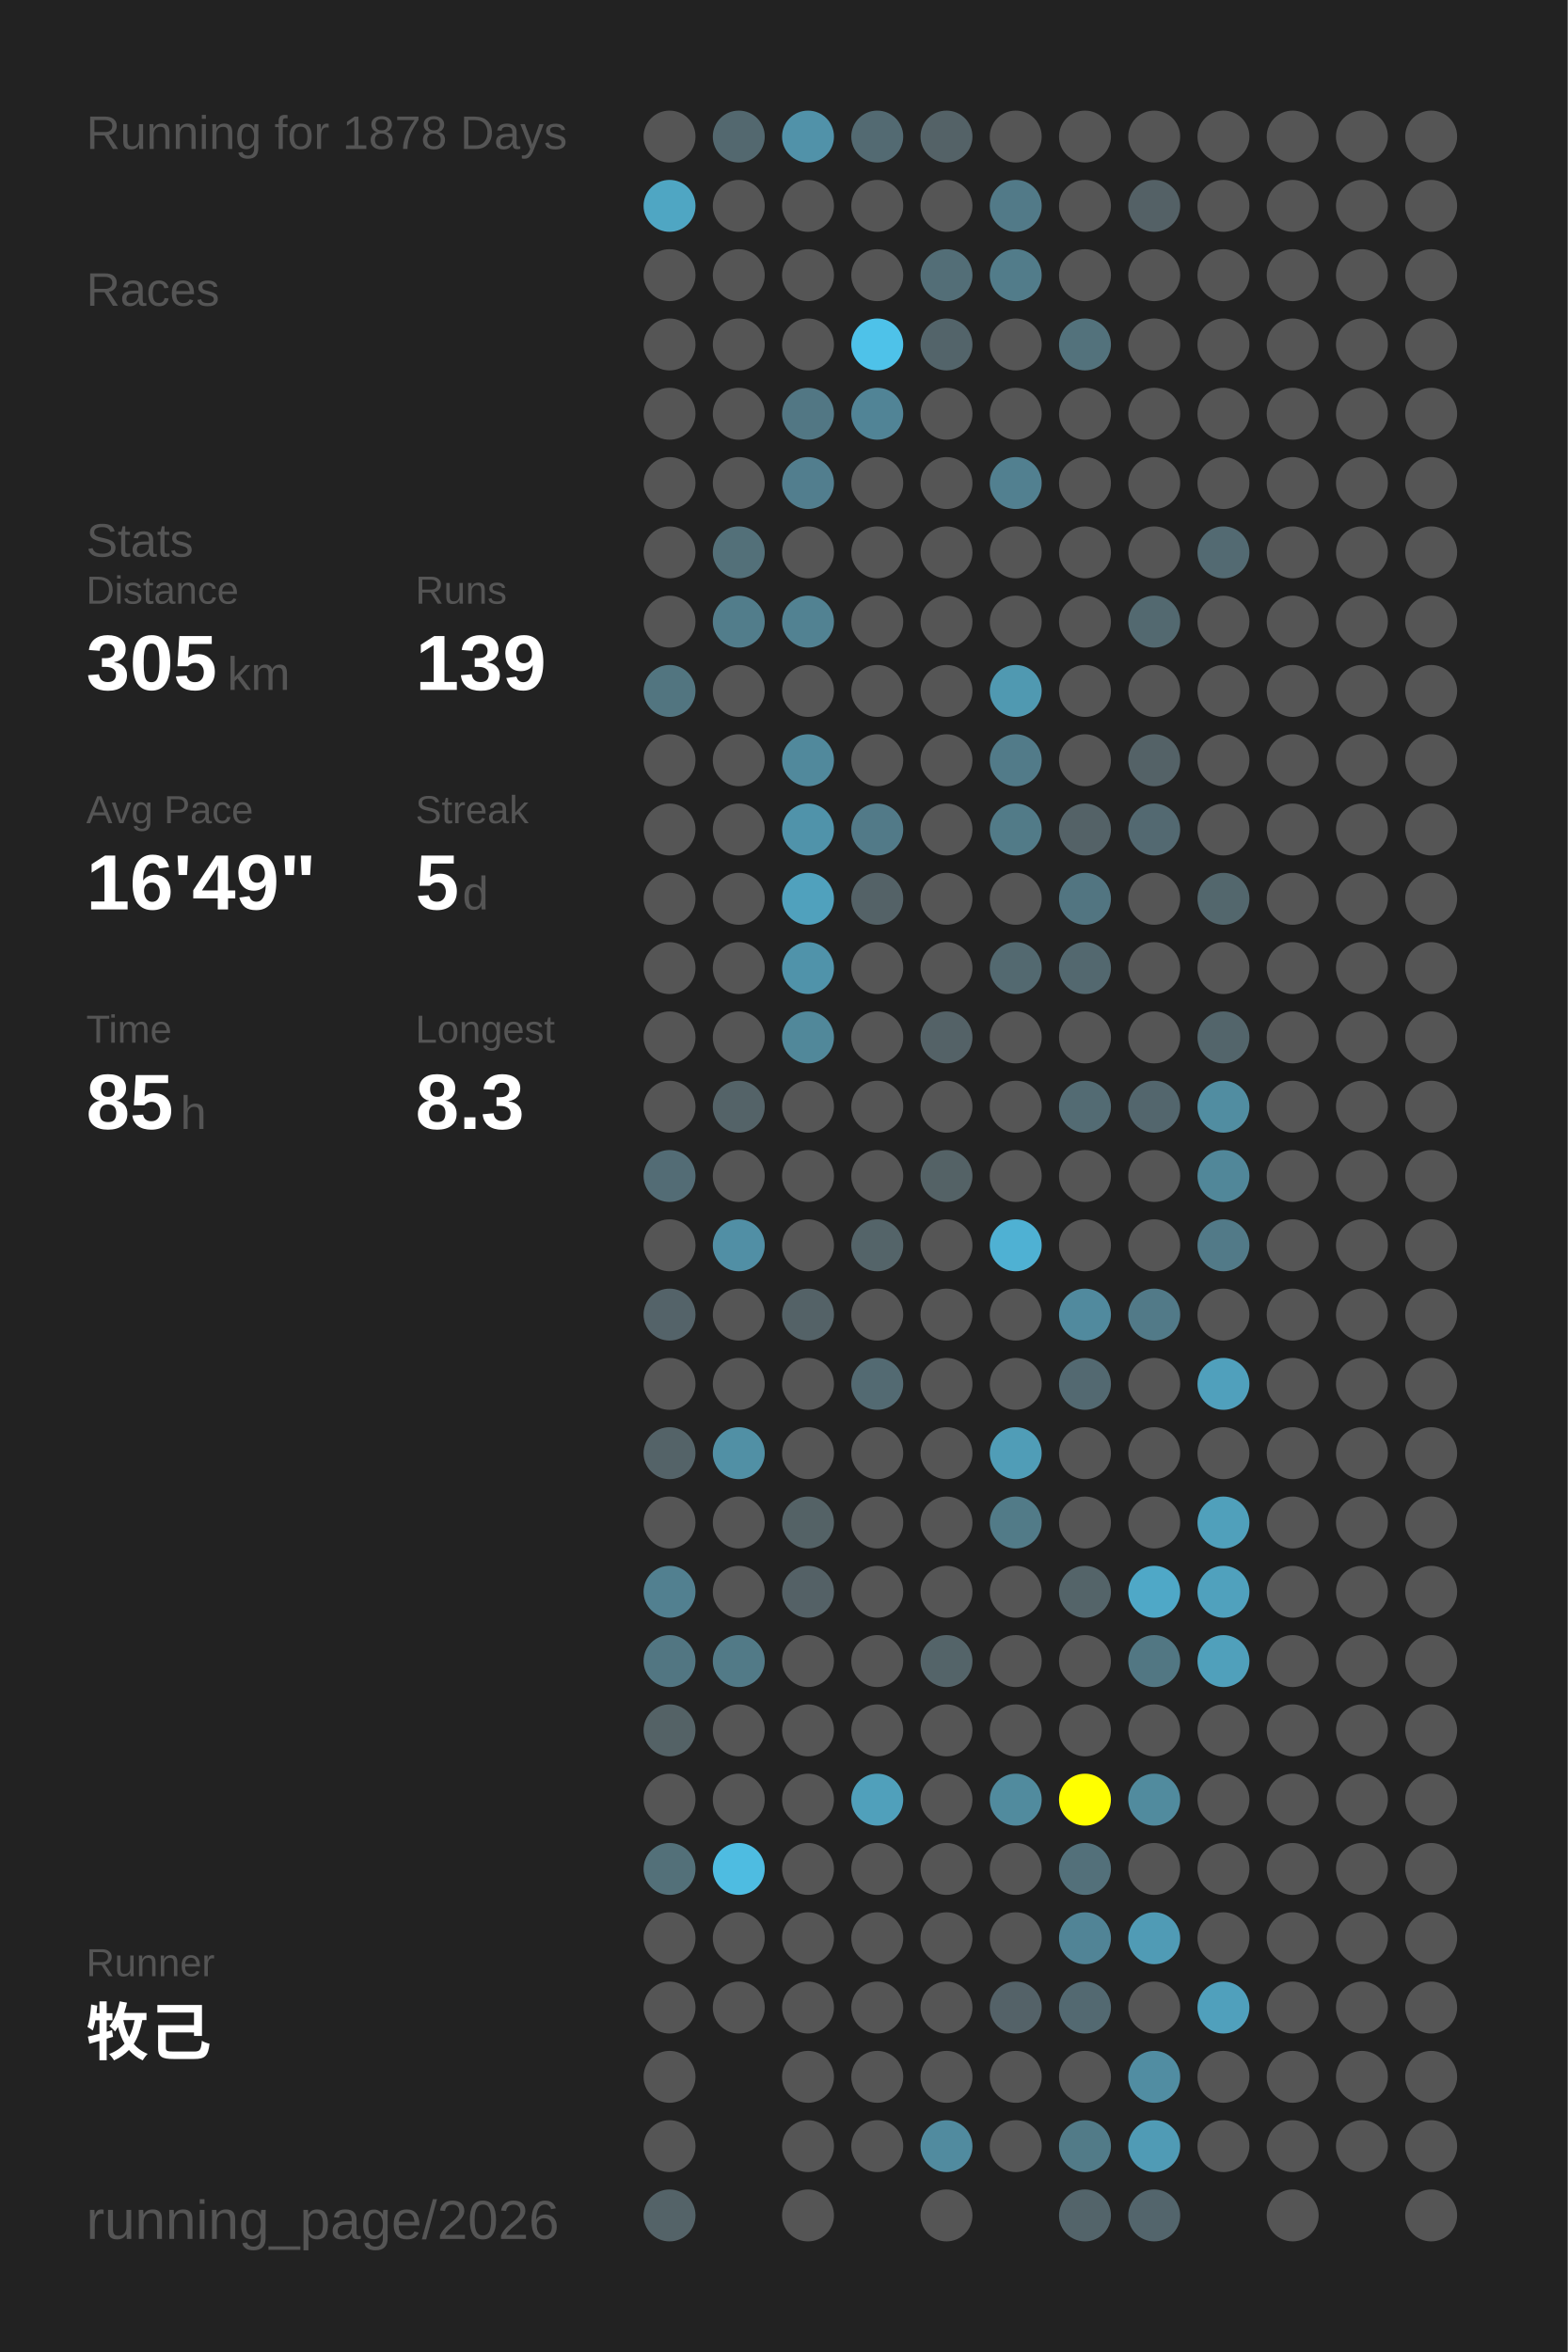
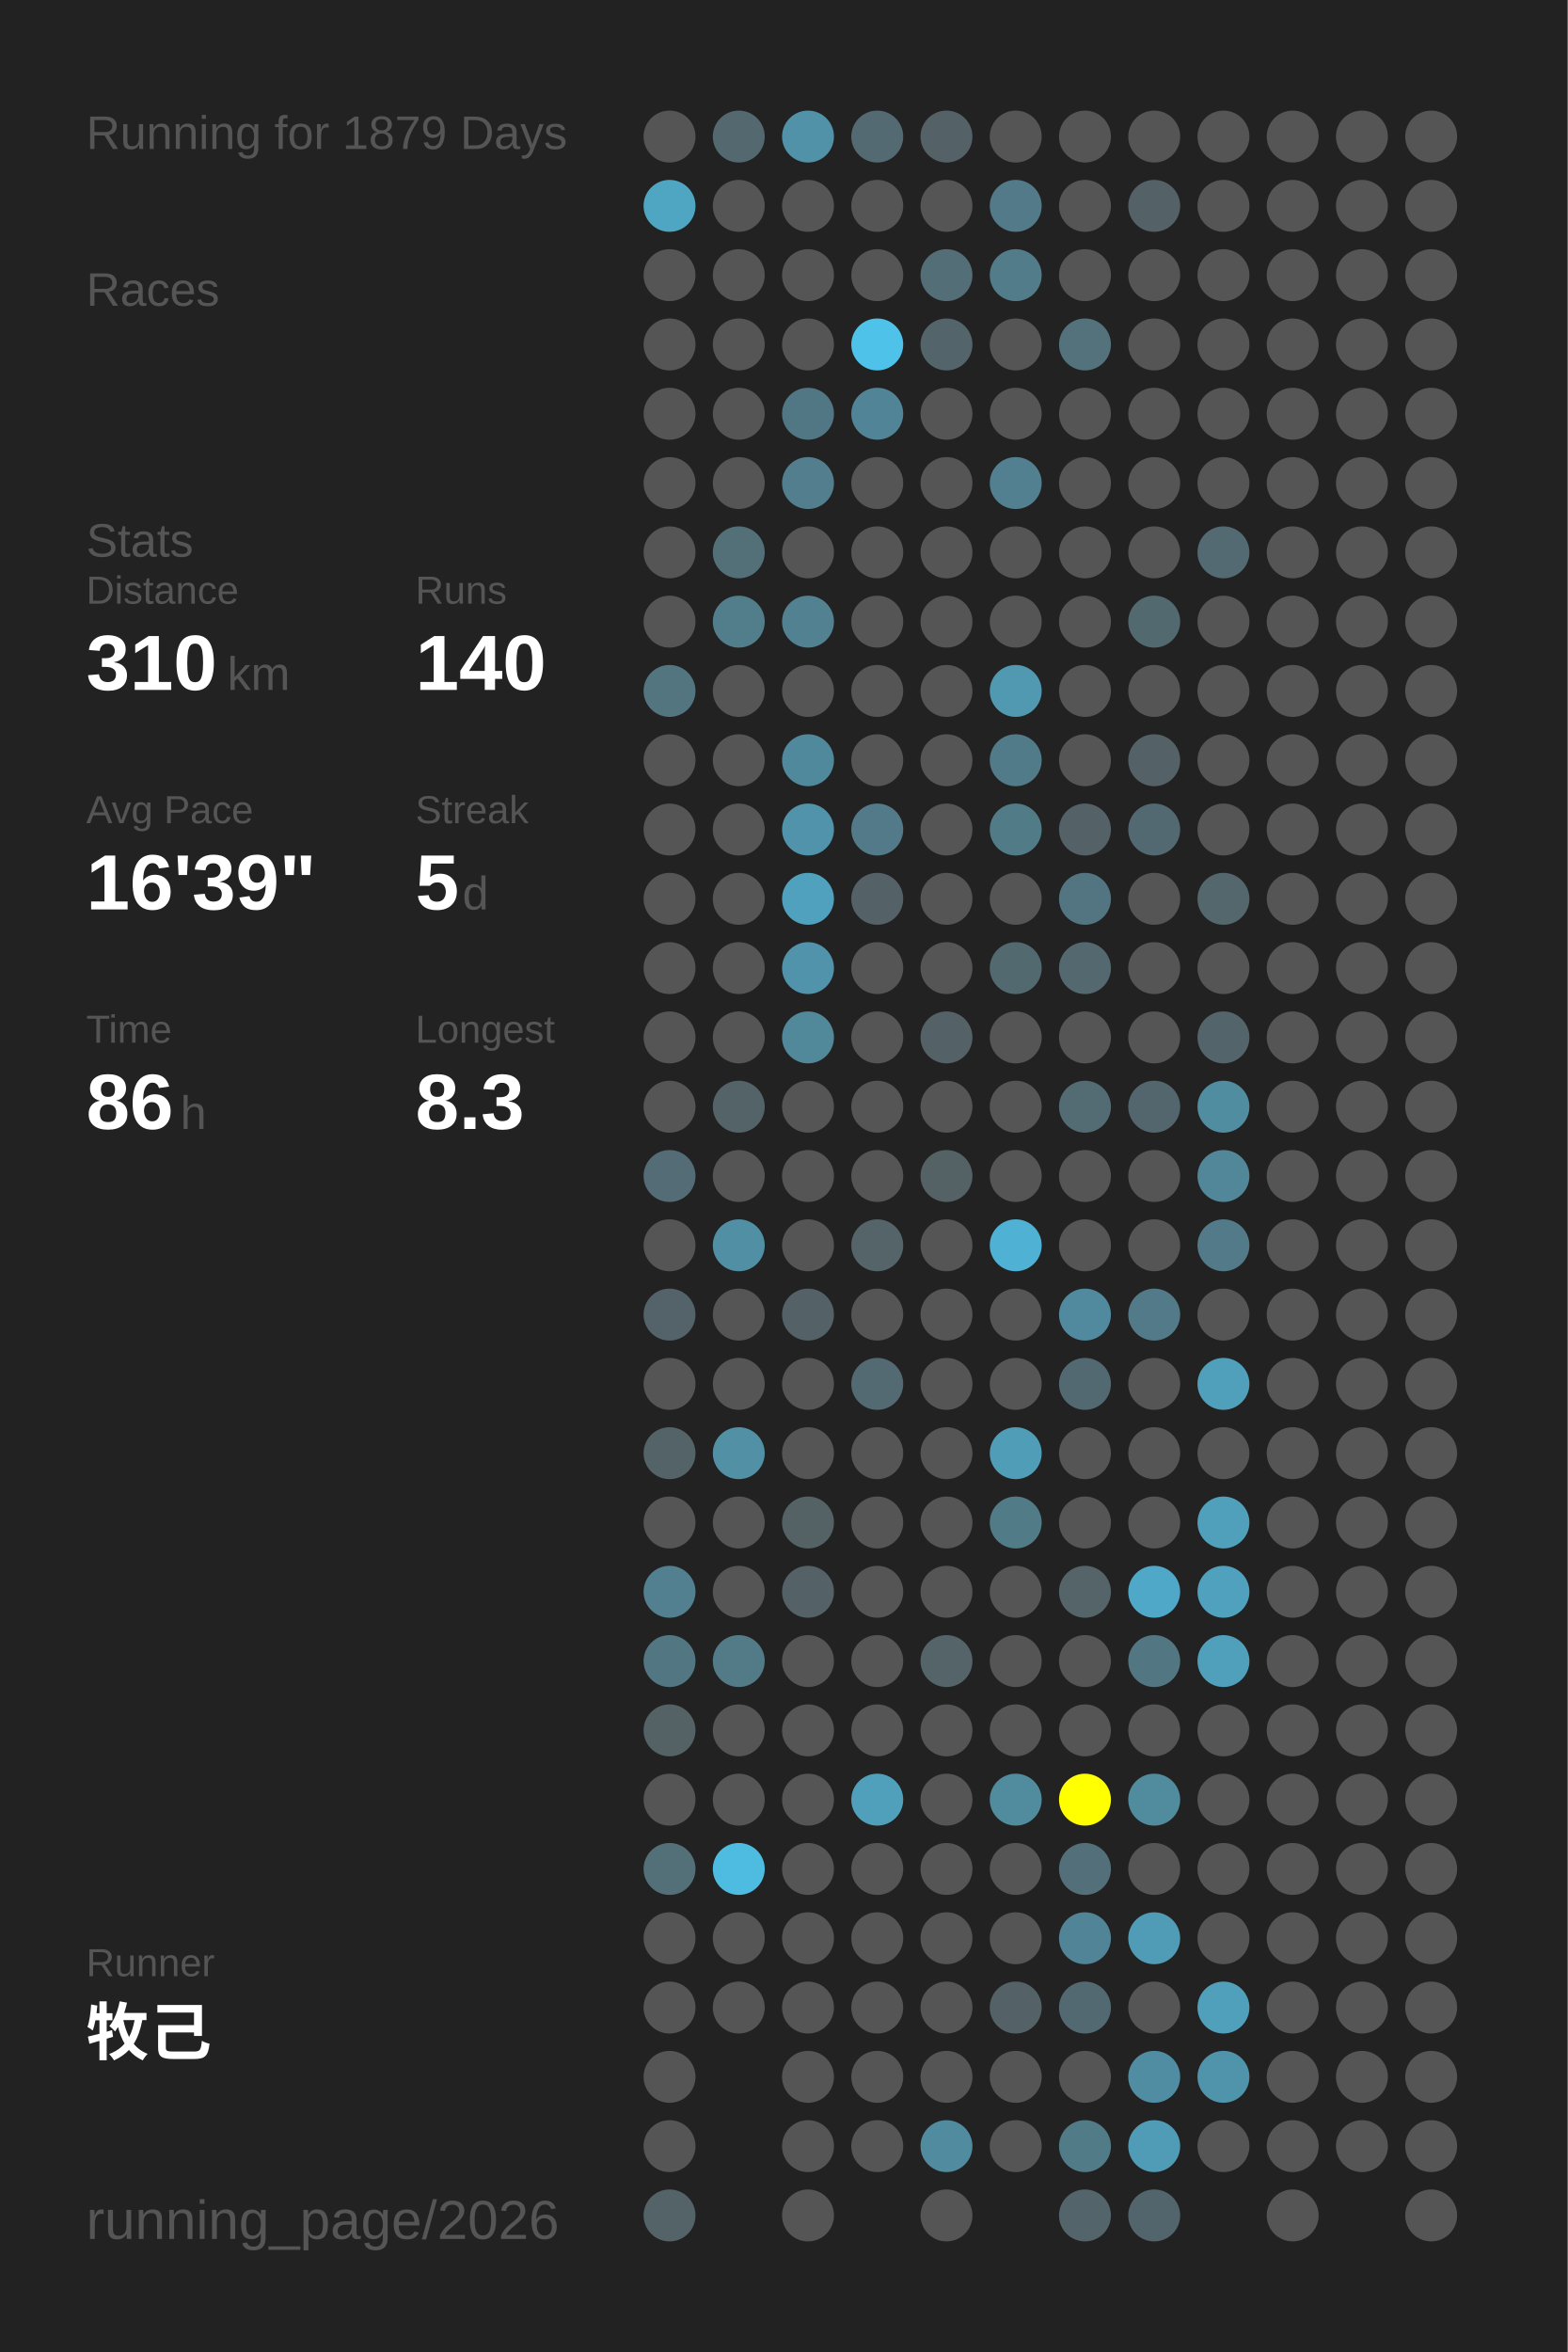
<svg xmlns="http://www.w3.org/2000/svg" baseProfile="full" height="300mm" version="1.1" viewBox="0,0,200,300" width="200mm">
  <defs />
  <rect fill="#222222" height="300" width="200" x="0" y="0" />
-   <text fill="#555555" style="font-size:6px; font-family:Arial;" x="11" y="19">Running for 1878 Days</text>
+   <text fill="#555555" style="font-size:6px; font-family:Arial;" x="11" y="19">Running for 1879 Days</text>
  <text fill="#555555" style="font-size:6px; font-family:Arial;" x="11" y="39">Races</text>
  <text fill="#555555" style="font-size:6px; font-family:Arial;" x="11" y="71">Stats</text>
  <text fill="#555555" style="font-size:5px; font-family:Arial;" x="11" y="77">Distance</text>
-   <text fill="#FFFFFF" style="font-size:10px; font-family:Arial; font-weight:bold;" x="11" y="88">305</text>
+   <text fill="#FFFFFF" style="font-size:10px; font-family:Arial; font-weight:bold;" x="11" y="88">310</text>
  <text fill="#555555" style="font-size:6px; font-family:Arial;" x="29" y="88">km</text>
  <text fill="#555555" style="font-size:5px; font-family:Arial;" x="53" y="77">Runs</text>
-   <text fill="#FFFFFF" style="font-size:10px; font-family:Arial; font-weight:bold;" x="53" y="88">139</text>
+   <text fill="#FFFFFF" style="font-size:10px; font-family:Arial; font-weight:bold;" x="53" y="88">140</text>
  <text fill="#555555" style="font-size:5px; font-family:Arial;" x="11" y="105">Avg Pace</text>
-   <text fill="#FFFFFF" style="font-size:10px; font-family:Arial; font-weight:bold;" x="11" y="116">16'49"</text>
+   <text fill="#FFFFFF" style="font-size:10px; font-family:Arial; font-weight:bold;" x="11" y="116">16'39"</text>
  <text fill="#555555" style="font-size:5px; font-family:Arial;" x="53" y="105">Streak</text>
  <text fill="#FFFFFF" style="font-size:10px; font-family:Arial; font-weight:bold;" x="53" y="116">5</text>
  <text fill="#555555" style="font-size:6px; font-family:Arial;" x="59" y="116">d</text>
  <text fill="#555555" style="font-size:5px; font-family:Arial;" x="11" y="133">Time</text>
-   <text fill="#FFFFFF" style="font-size:10px; font-family:Arial; font-weight:bold;" x="11" y="144">85</text>
+   <text fill="#FFFFFF" style="font-size:10px; font-family:Arial; font-weight:bold;" x="11" y="144">86</text>
  <text fill="#555555" style="font-size:6px; font-family:Arial;" x="23" y="144">h</text>
  <text fill="#555555" style="font-size:5px; font-family:Arial;" x="53" y="133">Longest</text>
  <text fill="#FFFFFF" style="font-size:10px; font-family:Arial; font-weight:bold;" x="53" y="144">8.3</text>
  <text fill="#555555" style="font-size:5px; font-family:Arial;" x="11" y="252.065">Runner</text>
  <text fill="#FFFFFF" style="font-size:8px; font-family:Arial; font-weight:bold;" x="11" y="262.065">牧己</text>
  <text fill="#555555" style="font-size:7px; font-family:Arial;" x="11" y="285.581">running_page/2026</text>
  <circle cx="85.417" cy="17.419" fill="#555555" r="3.312" />
  <circle cx="85.417" cy="26.258" fill="#4fa6c3" r="3.312" />
  <circle cx="85.417" cy="35.097" fill="#555555" r="3.312" />
  <circle cx="85.417" cy="43.935" fill="#555555" r="3.312" />
  <circle cx="85.417" cy="52.774" fill="#555555" r="3.312" />
  <circle cx="85.417" cy="61.613" fill="#555555" r="3.312" />
  <circle cx="85.417" cy="70.452" fill="#555555" r="3.312" />
  <circle cx="85.417" cy="79.29" fill="#555555" r="3.312" />
  <circle cx="85.417" cy="88.129" fill="#527580" r="3.312" />
  <circle cx="85.417" cy="96.968" fill="#555555" r="3.312" />
  <circle cx="85.417" cy="105.806" fill="#555555" r="3.312" />
  <circle cx="85.417" cy="114.645" fill="#555555" r="3.312" />
  <circle cx="85.417" cy="123.484" fill="#555555" r="3.312" />
  <circle cx="85.417" cy="132.323" fill="#555555" r="3.312" />
  <circle cx="85.417" cy="141.161" fill="#555555" r="3.312" />
  <circle cx="85.417" cy="150" fill="#536c75" r="3.312" />
  <circle cx="85.417" cy="158.839" fill="#555555" r="3.312" />
  <circle cx="85.417" cy="167.677" fill="#546369" r="3.312" />
  <circle cx="85.417" cy="176.516" fill="#555555" r="3.312" />
  <circle cx="85.417" cy="185.355" fill="#546368" r="3.312" />
  <circle cx="85.417" cy="194.194" fill="#555555" r="3.312" />
  <circle cx="85.417" cy="203.032" fill="#528090" r="3.312" />
  <circle cx="85.417" cy="211.871" fill="#527682" r="3.312" />
  <circle cx="85.417" cy="220.71" fill="#546266" r="3.312" />
  <circle cx="85.417" cy="229.548" fill="#555555" r="3.312" />
  <circle cx="85.417" cy="238.387" fill="#537079" r="3.312" />
  <circle cx="85.417" cy="247.226" fill="#555555" r="3.312" />
  <circle cx="85.417" cy="256.065" fill="#555555" r="3.312" />
  <circle cx="85.417" cy="264.903" fill="#555555" r="3.312" />
  <circle cx="85.417" cy="273.742" fill="#555555" r="3.312" />
  <circle cx="85.417" cy="282.581" fill="#546368" r="3.312" />
  <circle cx="94.25" cy="17.419" fill="#53686f" r="3.312" />
  <circle cx="94.25" cy="26.258" fill="#555555" r="3.312" />
  <circle cx="94.25" cy="35.097" fill="#555555" r="3.312" />
  <circle cx="94.25" cy="43.935" fill="#555555" r="3.312" />
  <circle cx="94.25" cy="52.774" fill="#555555" r="3.312" />
  <circle cx="94.25" cy="61.613" fill="#555555" r="3.312" />
  <circle cx="94.25" cy="70.452" fill="#537079" r="3.312" />
  <circle cx="94.25" cy="79.29" fill="#527d8b" r="3.312" />
  <circle cx="94.25" cy="88.129" fill="#555555" r="3.312" />
  <circle cx="94.25" cy="96.968" fill="#555555" r="3.312" />
  <circle cx="94.25" cy="105.806" fill="#555555" r="3.312" />
  <circle cx="94.25" cy="114.645" fill="#555555" r="3.312" />
  <circle cx="94.25" cy="123.484" fill="#555555" r="3.312" />
  <circle cx="94.25" cy="132.323" fill="#555555" r="3.312" />
  <circle cx="94.25" cy="141.161" fill="#546368" r="3.312" />
  <circle cx="94.25" cy="150" fill="#555555" r="3.312" />
  <circle cx="94.25" cy="158.839" fill="#518fa5" r="3.312" />
  <circle cx="94.25" cy="167.677" fill="#555555" r="3.312" />
  <circle cx="94.25" cy="176.516" fill="#555555" r="3.312" />
  <circle cx="94.25" cy="185.355" fill="#5190a5" r="3.312" />
  <circle cx="94.25" cy="194.194" fill="#555555" r="3.312" />
  <circle cx="94.25" cy="203.032" fill="#555555" r="3.312" />
  <circle cx="94.25" cy="211.871" fill="#527a87" r="3.312" />
  <circle cx="94.25" cy="220.71" fill="#555555" r="3.312" />
  <circle cx="94.25" cy="229.548" fill="#555555" r="3.312" />
  <circle cx="94.25" cy="238.387" fill="#4ebce1" r="3.312" />
  <circle cx="94.25" cy="247.226" fill="#555555" r="3.312" />
  <circle cx="94.25" cy="256.065" fill="#555555" r="3.312" />
  <circle cx="103.083" cy="17.419" fill="#5192a9" r="3.312" />
  <circle cx="103.083" cy="26.258" fill="#555555" r="3.312" />
  <circle cx="103.083" cy="35.097" fill="#555555" r="3.312" />
  <circle cx="103.083" cy="43.935" fill="#555555" r="3.312" />
  <circle cx="103.083" cy="52.774" fill="#527784" r="3.312" />
  <circle cx="103.083" cy="61.613" fill="#527e8e" r="3.312" />
  <circle cx="103.083" cy="70.452" fill="#555555" r="3.312" />
  <circle cx="103.083" cy="79.29" fill="#528292" r="3.312" />
  <circle cx="103.083" cy="88.129" fill="#555555" r="3.312" />
  <circle cx="103.083" cy="96.968" fill="#51899c" r="3.312" />
  <circle cx="103.083" cy="105.806" fill="#5093aa" r="3.312" />
  <circle cx="103.083" cy="114.645" fill="#50a1bd" r="3.312" />
  <circle cx="103.083" cy="123.484" fill="#5093aa" r="3.312" />
  <circle cx="103.083" cy="132.323" fill="#51889a" r="3.312" />
  <circle cx="103.083" cy="141.161" fill="#555555" r="3.312" />
  <circle cx="103.083" cy="150" fill="#555555" r="3.312" />
  <circle cx="103.083" cy="158.839" fill="#555555" r="3.312" />
  <circle cx="103.083" cy="167.677" fill="#546267" r="3.312" />
  <circle cx="103.083" cy="176.516" fill="#555555" r="3.312" />
  <circle cx="103.083" cy="185.355" fill="#555555" r="3.312" />
  <circle cx="103.083" cy="194.194" fill="#546266" r="3.312" />
  <circle cx="103.083" cy="203.032" fill="#546166" r="3.312" />
  <circle cx="103.083" cy="211.871" fill="#555555" r="3.312" />
  <circle cx="103.083" cy="220.71" fill="#555555" r="3.312" />
  <circle cx="103.083" cy="229.548" fill="#555555" r="3.312" />
  <circle cx="103.083" cy="238.387" fill="#555555" r="3.312" />
  <circle cx="103.083" cy="247.226" fill="#555555" r="3.312" />
  <circle cx="103.083" cy="256.065" fill="#555555" r="3.312" />
  <circle cx="103.083" cy="264.903" fill="#555555" r="3.312" />
  <circle cx="103.083" cy="273.742" fill="#555555" r="3.312" />
  <circle cx="103.083" cy="282.581" fill="#555555" r="3.312" />
  <circle cx="111.917" cy="17.419" fill="#536a72" r="3.312" />
  <circle cx="111.917" cy="26.258" fill="#555555" r="3.312" />
  <circle cx="111.917" cy="35.097" fill="#555555" r="3.312" />
  <circle cx="111.917" cy="43.935" fill="#4ec2e9" r="3.312" />
  <circle cx="111.917" cy="52.774" fill="#518496" r="3.312" />
  <circle cx="111.917" cy="61.613" fill="#555555" r="3.312" />
  <circle cx="111.917" cy="70.452" fill="#555555" r="3.312" />
  <circle cx="111.917" cy="79.29" fill="#555555" r="3.312" />
  <circle cx="111.917" cy="88.129" fill="#555555" r="3.312" />
  <circle cx="111.917" cy="96.968" fill="#555555" r="3.312" />
  <circle cx="111.917" cy="105.806" fill="#527a88" r="3.312" />
  <circle cx="111.917" cy="114.645" fill="#546267" r="3.312" />
  <circle cx="111.917" cy="123.484" fill="#555555" r="3.312" />
  <circle cx="111.917" cy="132.323" fill="#555555" r="3.312" />
  <circle cx="111.917" cy="141.161" fill="#555555" r="3.312" />
  <circle cx="111.917" cy="150" fill="#555555" r="3.312" />
  <circle cx="111.917" cy="158.839" fill="#546469" r="3.312" />
  <circle cx="111.917" cy="167.677" fill="#555555" r="3.312" />
  <circle cx="111.917" cy="176.516" fill="#536a72" r="3.312" />
  <circle cx="111.917" cy="185.355" fill="#555555" r="3.312" />
  <circle cx="111.917" cy="194.194" fill="#555555" r="3.312" />
  <circle cx="111.917" cy="203.032" fill="#555555" r="3.312" />
  <circle cx="111.917" cy="211.871" fill="#555555" r="3.312" />
  <circle cx="111.917" cy="220.71" fill="#555555" r="3.312" />
  <circle cx="111.917" cy="229.548" fill="#50a0bb" r="3.312" />
  <circle cx="111.917" cy="238.387" fill="#555555" r="3.312" />
  <circle cx="111.917" cy="247.226" fill="#555555" r="3.312" />
  <circle cx="111.917" cy="256.065" fill="#555555" r="3.312" />
  <circle cx="111.917" cy="264.903" fill="#555555" r="3.312" />
  <circle cx="111.917" cy="273.742" fill="#555555" r="3.312" />
  <circle cx="120.75" cy="17.419" fill="#546267" r="3.312" />
  <circle cx="120.75" cy="26.258" fill="#555555" r="3.312" />
  <circle cx="120.75" cy="35.097" fill="#536e77" r="3.312" />
  <circle cx="120.75" cy="43.935" fill="#53646a" r="3.312" />
  <circle cx="120.75" cy="52.774" fill="#555555" r="3.312" />
  <circle cx="120.75" cy="61.613" fill="#555555" r="3.312" />
  <circle cx="120.75" cy="70.452" fill="#555555" r="3.312" />
  <circle cx="120.75" cy="79.29" fill="#555555" r="3.312" />
  <circle cx="120.75" cy="88.129" fill="#555555" r="3.312" />
  <circle cx="120.75" cy="96.968" fill="#555555" r="3.312" />
  <circle cx="120.75" cy="105.806" fill="#555555" r="3.312" />
  <circle cx="120.75" cy="114.645" fill="#555555" r="3.312" />
  <circle cx="120.75" cy="123.484" fill="#555555" r="3.312" />
  <circle cx="120.75" cy="132.323" fill="#546267" r="3.312" />
  <circle cx="120.75" cy="141.161" fill="#555555" r="3.312" />
  <circle cx="120.75" cy="150" fill="#546266" r="3.312" />
  <circle cx="120.75" cy="158.839" fill="#555555" r="3.312" />
  <circle cx="120.75" cy="167.677" fill="#555555" r="3.312" />
  <circle cx="120.75" cy="176.516" fill="#555555" r="3.312" />
  <circle cx="120.75" cy="185.355" fill="#555555" r="3.312" />
  <circle cx="120.75" cy="194.194" fill="#555555" r="3.312" />
  <circle cx="120.75" cy="203.032" fill="#555555" r="3.312" />
  <circle cx="120.75" cy="211.871" fill="#546469" r="3.312" />
  <circle cx="120.75" cy="220.71" fill="#555555" r="3.312" />
  <circle cx="120.75" cy="229.548" fill="#555555" r="3.312" />
  <circle cx="120.75" cy="238.387" fill="#555555" r="3.312" />
  <circle cx="120.75" cy="247.226" fill="#555555" r="3.312" />
  <circle cx="120.75" cy="256.065" fill="#555555" r="3.312" />
  <circle cx="120.75" cy="264.903" fill="#555555" r="3.312" />
  <circle cx="120.75" cy="273.742" fill="#518b9f" r="3.312" />
  <circle cx="120.75" cy="282.581" fill="#555555" r="3.312" />
  <circle cx="129.583" cy="17.419" fill="#555555" r="3.312" />
  <circle cx="129.583" cy="26.258" fill="#527a88" r="3.312" />
  <circle cx="129.583" cy="35.097" fill="#527c8a" r="3.312" />
  <circle cx="129.583" cy="43.935" fill="#555555" r="3.312" />
  <circle cx="129.583" cy="52.774" fill="#555555" r="3.312" />
  <circle cx="129.583" cy="61.613" fill="#528090" r="3.312" />
  <circle cx="129.583" cy="70.452" fill="#555555" r="3.312" />
  <circle cx="129.583" cy="79.29" fill="#555555" r="3.312" />
  <circle cx="129.583" cy="88.129" fill="#5099b1" r="3.312" />
  <circle cx="129.583" cy="96.968" fill="#527b89" r="3.312" />
  <circle cx="129.583" cy="105.806" fill="#527b88" r="3.312" />
  <circle cx="129.583" cy="114.645" fill="#555555" r="3.312" />
  <circle cx="129.583" cy="123.484" fill="#536970" r="3.312" />
  <circle cx="129.583" cy="132.323" fill="#555555" r="3.312" />
  <circle cx="129.583" cy="141.161" fill="#555555" r="3.312" />
  <circle cx="129.583" cy="150" fill="#555555" r="3.312" />
  <circle cx="129.583" cy="158.839" fill="#4fb1d3" r="3.312" />
  <circle cx="129.583" cy="167.677" fill="#555555" r="3.312" />
  <circle cx="129.583" cy="176.516" fill="#555555" r="3.312" />
  <circle cx="129.583" cy="185.355" fill="#509db7" r="3.312" />
  <circle cx="129.583" cy="194.194" fill="#527b88" r="3.312" />
  <circle cx="129.583" cy="203.032" fill="#555555" r="3.312" />
  <circle cx="129.583" cy="211.871" fill="#555555" r="3.312" />
  <circle cx="129.583" cy="220.71" fill="#555555" r="3.312" />
  <circle cx="129.583" cy="229.548" fill="#518b9e" r="3.312" />
  <circle cx="129.583" cy="238.387" fill="#555555" r="3.312" />
  <circle cx="129.583" cy="247.226" fill="#555555" r="3.312" />
  <circle cx="129.583" cy="256.065" fill="#546268" r="3.312" />
  <circle cx="129.583" cy="264.903" fill="#555555" r="3.312" />
  <circle cx="129.583" cy="273.742" fill="#555555" r="3.312" />
  <circle cx="138.417" cy="17.419" fill="#555555" r="3.312" />
  <circle cx="138.417" cy="26.258" fill="#555555" r="3.312" />
  <circle cx="138.417" cy="35.097" fill="#555555" r="3.312" />
  <circle cx="138.417" cy="43.935" fill="#53727c" r="3.312" />
  <circle cx="138.417" cy="52.774" fill="#555555" r="3.312" />
  <circle cx="138.417" cy="61.613" fill="#555555" r="3.312" />
  <circle cx="138.417" cy="70.452" fill="#555555" r="3.312" />
  <circle cx="138.417" cy="79.29" fill="#555555" r="3.312" />
  <circle cx="138.417" cy="88.129" fill="#555555" r="3.312" />
  <circle cx="138.417" cy="96.968" fill="#555555" r="3.312" />
  <circle cx="138.417" cy="105.806" fill="#546267" r="3.312" />
  <circle cx="138.417" cy="114.645" fill="#527581" r="3.312" />
  <circle cx="138.417" cy="123.484" fill="#53686f" r="3.312" />
  <circle cx="138.417" cy="132.323" fill="#555555" r="3.312" />
  <circle cx="138.417" cy="141.161" fill="#536b73" r="3.312" />
  <circle cx="138.417" cy="150" fill="#555555" r="3.312" />
  <circle cx="138.417" cy="158.839" fill="#555555" r="3.312" />
  <circle cx="138.417" cy="167.677" fill="#518a9e" r="3.312" />
  <circle cx="138.417" cy="176.516" fill="#536971" r="3.312" />
  <circle cx="138.417" cy="185.355" fill="#555555" r="3.312" />
  <circle cx="138.417" cy="194.194" fill="#555555" r="3.312" />
  <circle cx="138.417" cy="203.032" fill="#546469" r="3.312" />
  <circle cx="138.417" cy="211.871" fill="#555555" r="3.312" />
  <circle cx="138.417" cy="220.71" fill="#555555" r="3.312" />
  <circle cx="138.417" cy="229.548" fill="#FFFF00" r="3.312" />
  <circle cx="138.417" cy="238.387" fill="#53707a" r="3.312" />
  <circle cx="138.417" cy="247.226" fill="#518496" r="3.312" />
  <circle cx="138.417" cy="256.065" fill="#536971" r="3.312" />
  <circle cx="138.417" cy="264.903" fill="#555555" r="3.312" />
  <circle cx="138.417" cy="273.742" fill="#527b88" r="3.312" />
  <circle cx="138.417" cy="282.581" fill="#53646a" r="3.312" />
  <circle cx="147.25" cy="17.419" fill="#555555" r="3.312" />
  <circle cx="147.25" cy="26.258" fill="#546166" r="3.312" />
  <circle cx="147.25" cy="35.097" fill="#555555" r="3.312" />
  <circle cx="147.25" cy="43.935" fill="#555555" r="3.312" />
  <circle cx="147.25" cy="52.774" fill="#555555" r="3.312" />
  <circle cx="147.25" cy="61.613" fill="#555555" r="3.312" />
  <circle cx="147.25" cy="70.452" fill="#555555" r="3.312" />
  <circle cx="147.25" cy="79.29" fill="#536970" r="3.312" />
  <circle cx="147.25" cy="88.129" fill="#555555" r="3.312" />
  <circle cx="147.25" cy="96.968" fill="#546267" r="3.312" />
  <circle cx="147.25" cy="105.806" fill="#536971" r="3.312" />
  <circle cx="147.25" cy="114.645" fill="#555555" r="3.312" />
  <circle cx="147.25" cy="123.484" fill="#555555" r="3.312" />
  <circle cx="147.25" cy="132.323" fill="#555555" r="3.312" />
  <circle cx="147.25" cy="141.161" fill="#53666d" r="3.312" />
  <circle cx="147.25" cy="150" fill="#555555" r="3.312" />
  <circle cx="147.25" cy="158.839" fill="#555555" r="3.312" />
  <circle cx="147.25" cy="167.677" fill="#527a88" r="3.312" />
  <circle cx="147.25" cy="176.516" fill="#555555" r="3.312" />
  <circle cx="147.25" cy="185.355" fill="#555555" r="3.312" />
  <circle cx="147.25" cy="194.194" fill="#555555" r="3.312" />
  <circle cx="147.25" cy="203.032" fill="#4fa8c7" r="3.312" />
  <circle cx="147.25" cy="211.871" fill="#527783" r="3.312" />
  <circle cx="147.25" cy="220.71" fill="#555555" r="3.312" />
  <circle cx="147.25" cy="229.548" fill="#518b9e" r="3.312" />
  <circle cx="147.25" cy="238.387" fill="#555555" r="3.312" />
  <circle cx="147.25" cy="247.226" fill="#509bb5" r="3.312" />
  <circle cx="147.25" cy="256.065" fill="#555555" r="3.312" />
  <circle cx="147.25" cy="264.903" fill="#518da2" r="3.312" />
  <circle cx="147.25" cy="273.742" fill="#509bb5" r="3.312" />
  <circle cx="147.25" cy="282.581" fill="#53656c" r="3.312" />
  <circle cx="156.083" cy="17.419" fill="#555555" r="3.312" />
  <circle cx="156.083" cy="26.258" fill="#555555" r="3.312" />
  <circle cx="156.083" cy="35.097" fill="#555555" r="3.312" />
  <circle cx="156.083" cy="43.935" fill="#555555" r="3.312" />
  <circle cx="156.083" cy="52.774" fill="#555555" r="3.312" />
  <circle cx="156.083" cy="61.613" fill="#555555" r="3.312" />
  <circle cx="156.083" cy="70.452" fill="#536a72" r="3.312" />
  <circle cx="156.083" cy="79.29" fill="#555555" r="3.312" />
  <circle cx="156.083" cy="88.129" fill="#555555" r="3.312" />
  <circle cx="156.083" cy="96.968" fill="#555555" r="3.312" />
  <circle cx="156.083" cy="105.806" fill="#555555" r="3.312" />
  <circle cx="156.083" cy="114.645" fill="#53676d" r="3.312" />
  <circle cx="156.083" cy="123.484" fill="#555555" r="3.312" />
  <circle cx="156.083" cy="132.323" fill="#53656b" r="3.312" />
  <circle cx="156.083" cy="141.161" fill="#518da1" r="3.312" />
  <circle cx="156.083" cy="150" fill="#518799" r="3.312" />
  <circle cx="156.083" cy="158.839" fill="#527a88" r="3.312" />
  <circle cx="156.083" cy="167.677" fill="#555555" r="3.312" />
  <circle cx="156.083" cy="176.516" fill="#50a0bc" r="3.312" />
  <circle cx="156.083" cy="185.355" fill="#555555" r="3.312" />
  <circle cx="156.083" cy="194.194" fill="#50a0bb" r="3.312" />
  <circle cx="156.083" cy="203.032" fill="#50a1bd" r="3.312" />
  <circle cx="156.083" cy="211.871" fill="#50a0bb" r="3.312" />
  <circle cx="156.083" cy="220.71" fill="#555555" r="3.312" />
  <circle cx="156.083" cy="229.548" fill="#555555" r="3.312" />
  <circle cx="156.083" cy="238.387" fill="#555555" r="3.312" />
  <circle cx="156.083" cy="247.226" fill="#555555" r="3.312" />
  <circle cx="156.083" cy="256.065" fill="#50a0bc" r="3.312" />
-   <circle cx="156.083" cy="264.903" fill="#555555" r="3.312" />
+   <circle cx="156.083" cy="264.903" fill="#5094ab" r="3.312" />
  <circle cx="156.083" cy="273.742" fill="#555555" r="3.312" />
  <circle cx="164.917" cy="17.419" fill="#555555" r="3.312" />
  <circle cx="164.917" cy="26.258" fill="#555555" r="3.312" />
  <circle cx="164.917" cy="35.097" fill="#555555" r="3.312" />
  <circle cx="164.917" cy="43.935" fill="#555555" r="3.312" />
  <circle cx="164.917" cy="52.774" fill="#555555" r="3.312" />
  <circle cx="164.917" cy="61.613" fill="#555555" r="3.312" />
  <circle cx="164.917" cy="70.452" fill="#555555" r="3.312" />
  <circle cx="164.917" cy="79.29" fill="#555555" r="3.312" />
  <circle cx="164.917" cy="88.129" fill="#555555" r="3.312" />
  <circle cx="164.917" cy="96.968" fill="#555555" r="3.312" />
  <circle cx="164.917" cy="105.806" fill="#555555" r="3.312" />
  <circle cx="164.917" cy="114.645" fill="#555555" r="3.312" />
  <circle cx="164.917" cy="123.484" fill="#555555" r="3.312" />
  <circle cx="164.917" cy="132.323" fill="#555555" r="3.312" />
  <circle cx="164.917" cy="141.161" fill="#555555" r="3.312" />
  <circle cx="164.917" cy="150" fill="#555555" r="3.312" />
  <circle cx="164.917" cy="158.839" fill="#555555" r="3.312" />
  <circle cx="164.917" cy="167.677" fill="#555555" r="3.312" />
  <circle cx="164.917" cy="176.516" fill="#555555" r="3.312" />
  <circle cx="164.917" cy="185.355" fill="#555555" r="3.312" />
  <circle cx="164.917" cy="194.194" fill="#555555" r="3.312" />
  <circle cx="164.917" cy="203.032" fill="#555555" r="3.312" />
  <circle cx="164.917" cy="211.871" fill="#555555" r="3.312" />
  <circle cx="164.917" cy="220.71" fill="#555555" r="3.312" />
  <circle cx="164.917" cy="229.548" fill="#555555" r="3.312" />
  <circle cx="164.917" cy="238.387" fill="#555555" r="3.312" />
  <circle cx="164.917" cy="247.226" fill="#555555" r="3.312" />
  <circle cx="164.917" cy="256.065" fill="#555555" r="3.312" />
  <circle cx="164.917" cy="264.903" fill="#555555" r="3.312" />
  <circle cx="164.917" cy="273.742" fill="#555555" r="3.312" />
  <circle cx="164.917" cy="282.581" fill="#555555" r="3.312" />
  <circle cx="173.75" cy="17.419" fill="#555555" r="3.312" />
  <circle cx="173.75" cy="26.258" fill="#555555" r="3.312" />
  <circle cx="173.75" cy="35.097" fill="#555555" r="3.312" />
  <circle cx="173.75" cy="43.935" fill="#555555" r="3.312" />
  <circle cx="173.75" cy="52.774" fill="#555555" r="3.312" />
  <circle cx="173.75" cy="61.613" fill="#555555" r="3.312" />
  <circle cx="173.75" cy="70.452" fill="#555555" r="3.312" />
  <circle cx="173.75" cy="79.29" fill="#555555" r="3.312" />
  <circle cx="173.75" cy="88.129" fill="#555555" r="3.312" />
  <circle cx="173.75" cy="96.968" fill="#555555" r="3.312" />
  <circle cx="173.75" cy="105.806" fill="#555555" r="3.312" />
  <circle cx="173.75" cy="114.645" fill="#555555" r="3.312" />
  <circle cx="173.75" cy="123.484" fill="#555555" r="3.312" />
  <circle cx="173.75" cy="132.323" fill="#555555" r="3.312" />
  <circle cx="173.75" cy="141.161" fill="#555555" r="3.312" />
  <circle cx="173.75" cy="150" fill="#555555" r="3.312" />
  <circle cx="173.75" cy="158.839" fill="#555555" r="3.312" />
  <circle cx="173.75" cy="167.677" fill="#555555" r="3.312" />
  <circle cx="173.75" cy="176.516" fill="#555555" r="3.312" />
  <circle cx="173.75" cy="185.355" fill="#555555" r="3.312" />
  <circle cx="173.75" cy="194.194" fill="#555555" r="3.312" />
  <circle cx="173.75" cy="203.032" fill="#555555" r="3.312" />
  <circle cx="173.75" cy="211.871" fill="#555555" r="3.312" />
  <circle cx="173.75" cy="220.71" fill="#555555" r="3.312" />
  <circle cx="173.75" cy="229.548" fill="#555555" r="3.312" />
  <circle cx="173.75" cy="238.387" fill="#555555" r="3.312" />
  <circle cx="173.75" cy="247.226" fill="#555555" r="3.312" />
  <circle cx="173.75" cy="256.065" fill="#555555" r="3.312" />
  <circle cx="173.75" cy="264.903" fill="#555555" r="3.312" />
  <circle cx="173.75" cy="273.742" fill="#555555" r="3.312" />
  <circle cx="182.583" cy="17.419" fill="#555555" r="3.312" />
  <circle cx="182.583" cy="26.258" fill="#555555" r="3.312" />
  <circle cx="182.583" cy="35.097" fill="#555555" r="3.312" />
  <circle cx="182.583" cy="43.935" fill="#555555" r="3.312" />
  <circle cx="182.583" cy="52.774" fill="#555555" r="3.312" />
  <circle cx="182.583" cy="61.613" fill="#555555" r="3.312" />
  <circle cx="182.583" cy="70.452" fill="#555555" r="3.312" />
  <circle cx="182.583" cy="79.29" fill="#555555" r="3.312" />
  <circle cx="182.583" cy="88.129" fill="#555555" r="3.312" />
  <circle cx="182.583" cy="96.968" fill="#555555" r="3.312" />
  <circle cx="182.583" cy="105.806" fill="#555555" r="3.312" />
  <circle cx="182.583" cy="114.645" fill="#555555" r="3.312" />
  <circle cx="182.583" cy="123.484" fill="#555555" r="3.312" />
  <circle cx="182.583" cy="132.323" fill="#555555" r="3.312" />
  <circle cx="182.583" cy="141.161" fill="#555555" r="3.312" />
  <circle cx="182.583" cy="150" fill="#555555" r="3.312" />
  <circle cx="182.583" cy="158.839" fill="#555555" r="3.312" />
  <circle cx="182.583" cy="167.677" fill="#555555" r="3.312" />
  <circle cx="182.583" cy="176.516" fill="#555555" r="3.312" />
  <circle cx="182.583" cy="185.355" fill="#555555" r="3.312" />
  <circle cx="182.583" cy="194.194" fill="#555555" r="3.312" />
  <circle cx="182.583" cy="203.032" fill="#555555" r="3.312" />
  <circle cx="182.583" cy="211.871" fill="#555555" r="3.312" />
  <circle cx="182.583" cy="220.71" fill="#555555" r="3.312" />
  <circle cx="182.583" cy="229.548" fill="#555555" r="3.312" />
  <circle cx="182.583" cy="238.387" fill="#555555" r="3.312" />
  <circle cx="182.583" cy="247.226" fill="#555555" r="3.312" />
  <circle cx="182.583" cy="256.065" fill="#555555" r="3.312" />
  <circle cx="182.583" cy="264.903" fill="#555555" r="3.312" />
  <circle cx="182.583" cy="273.742" fill="#555555" r="3.312" />
  <circle cx="182.583" cy="282.581" fill="#555555" r="3.312" />
</svg>
